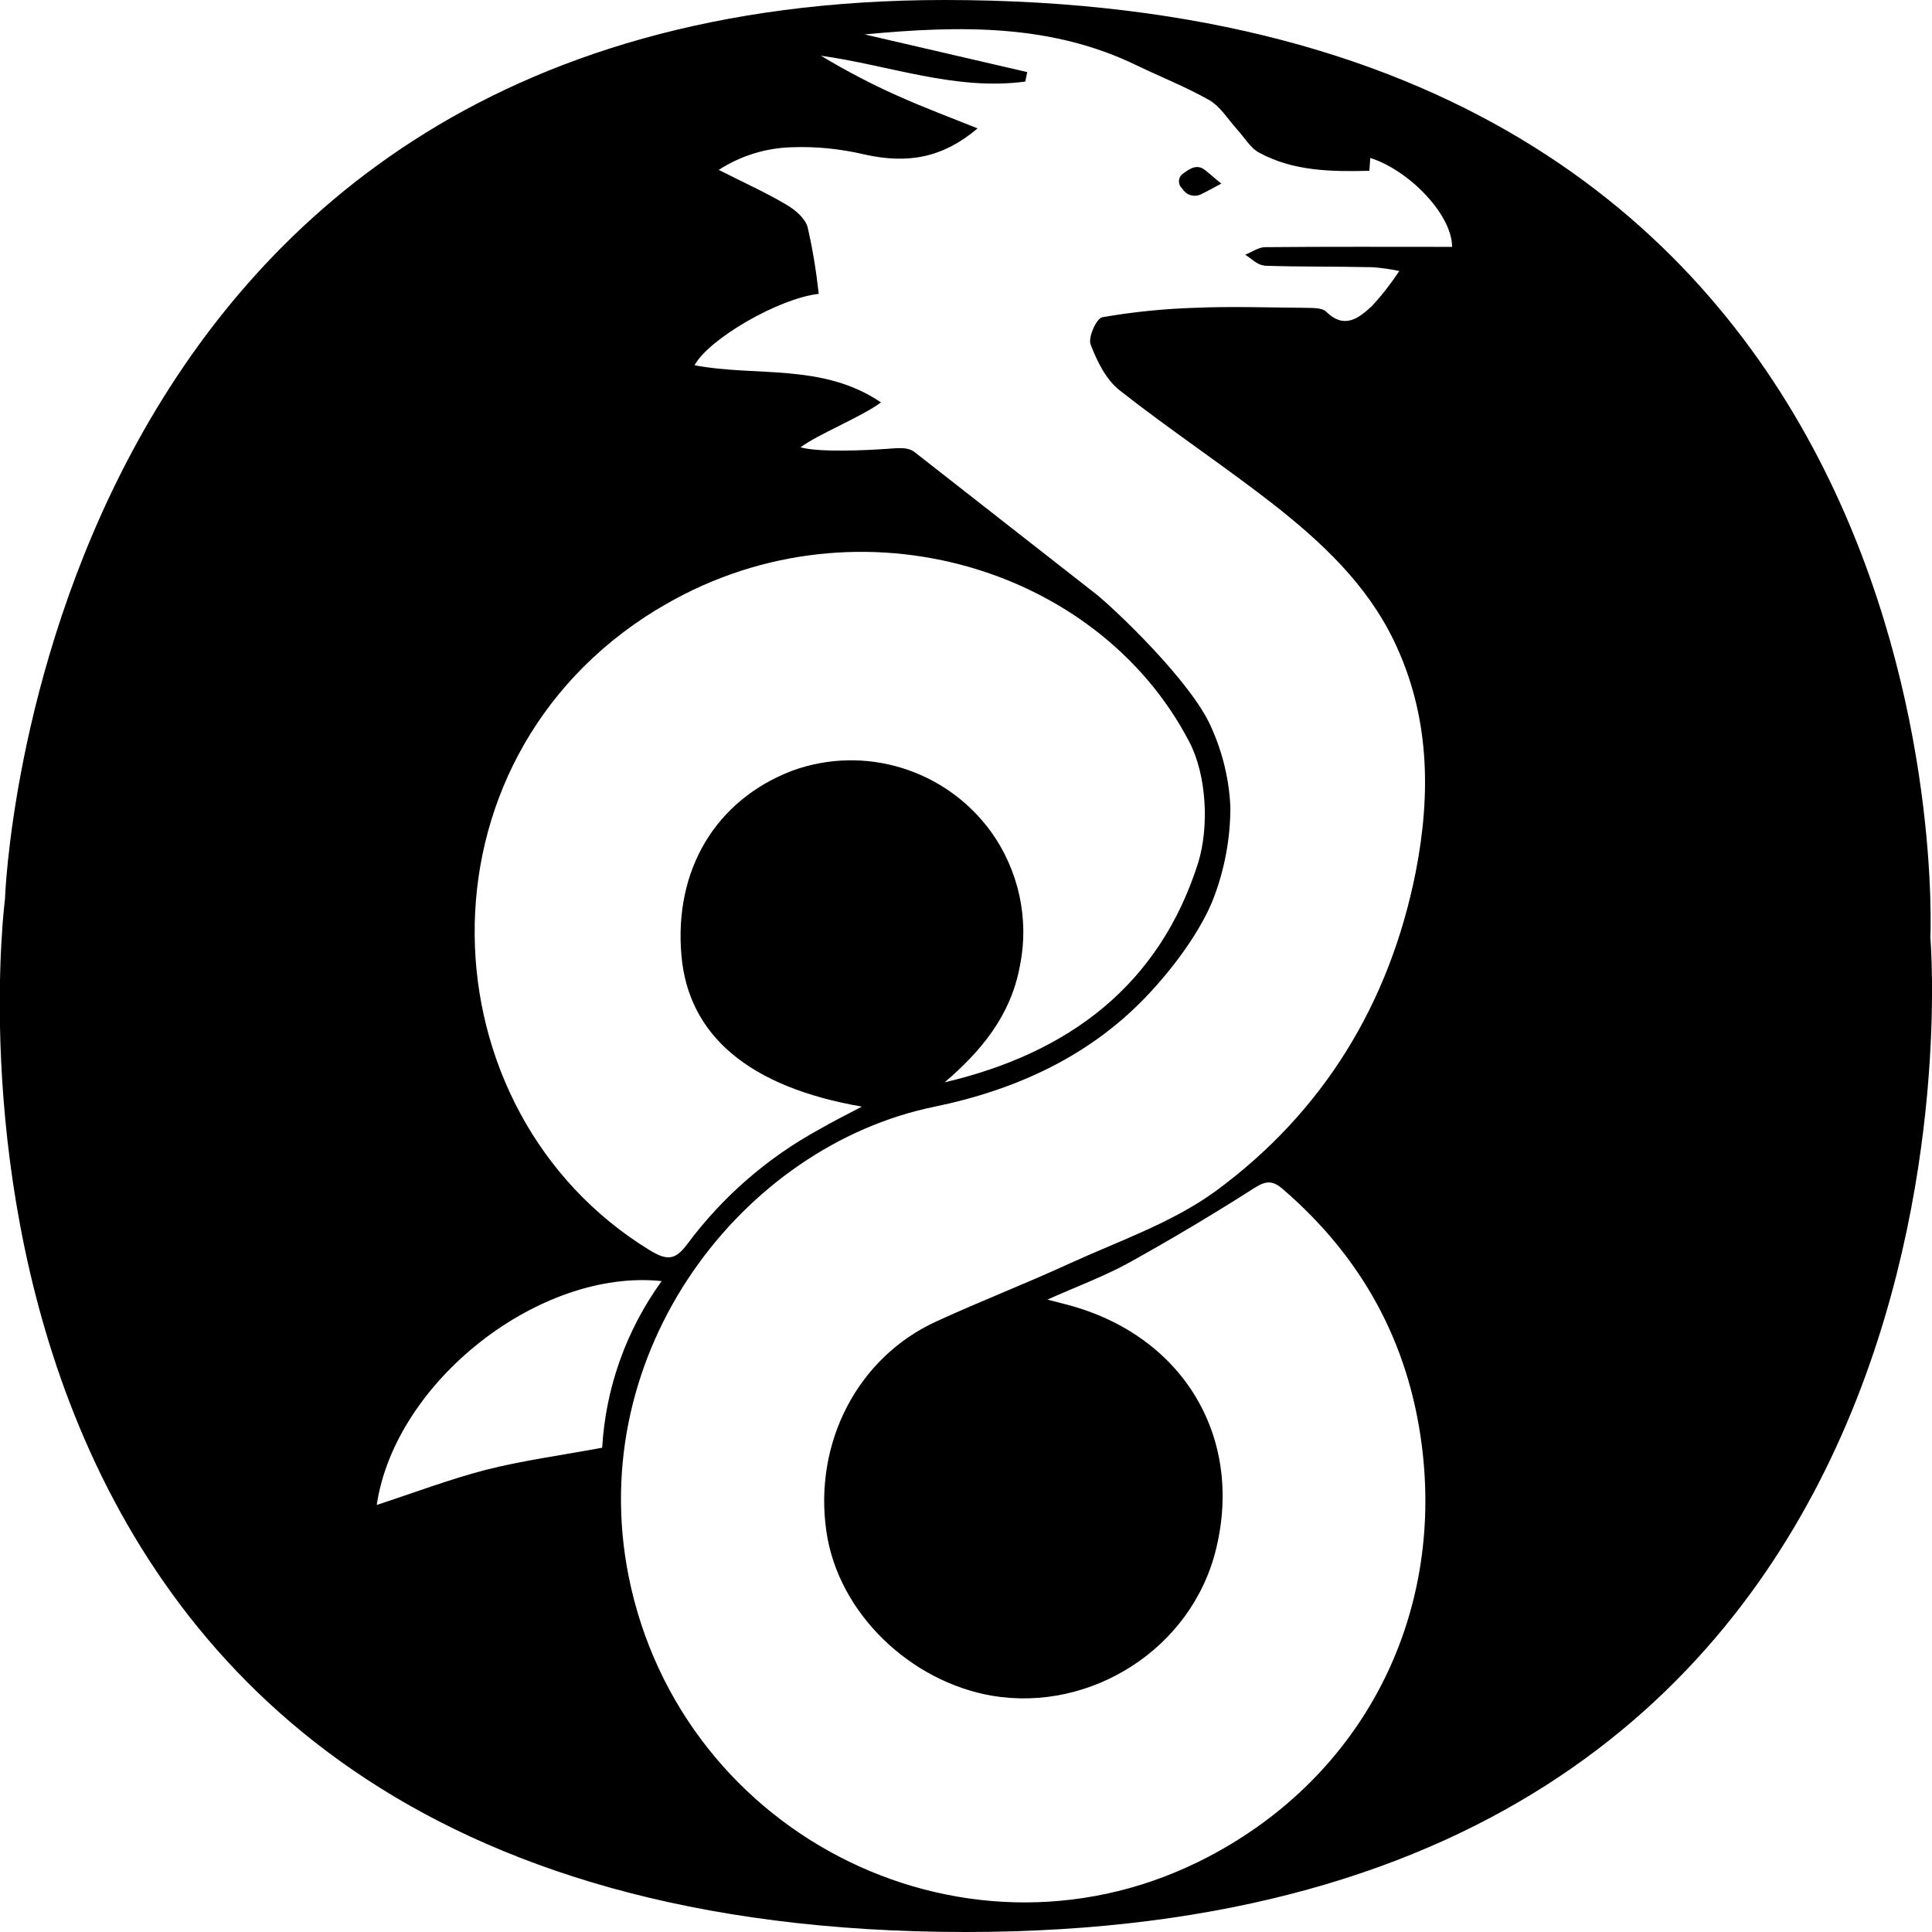
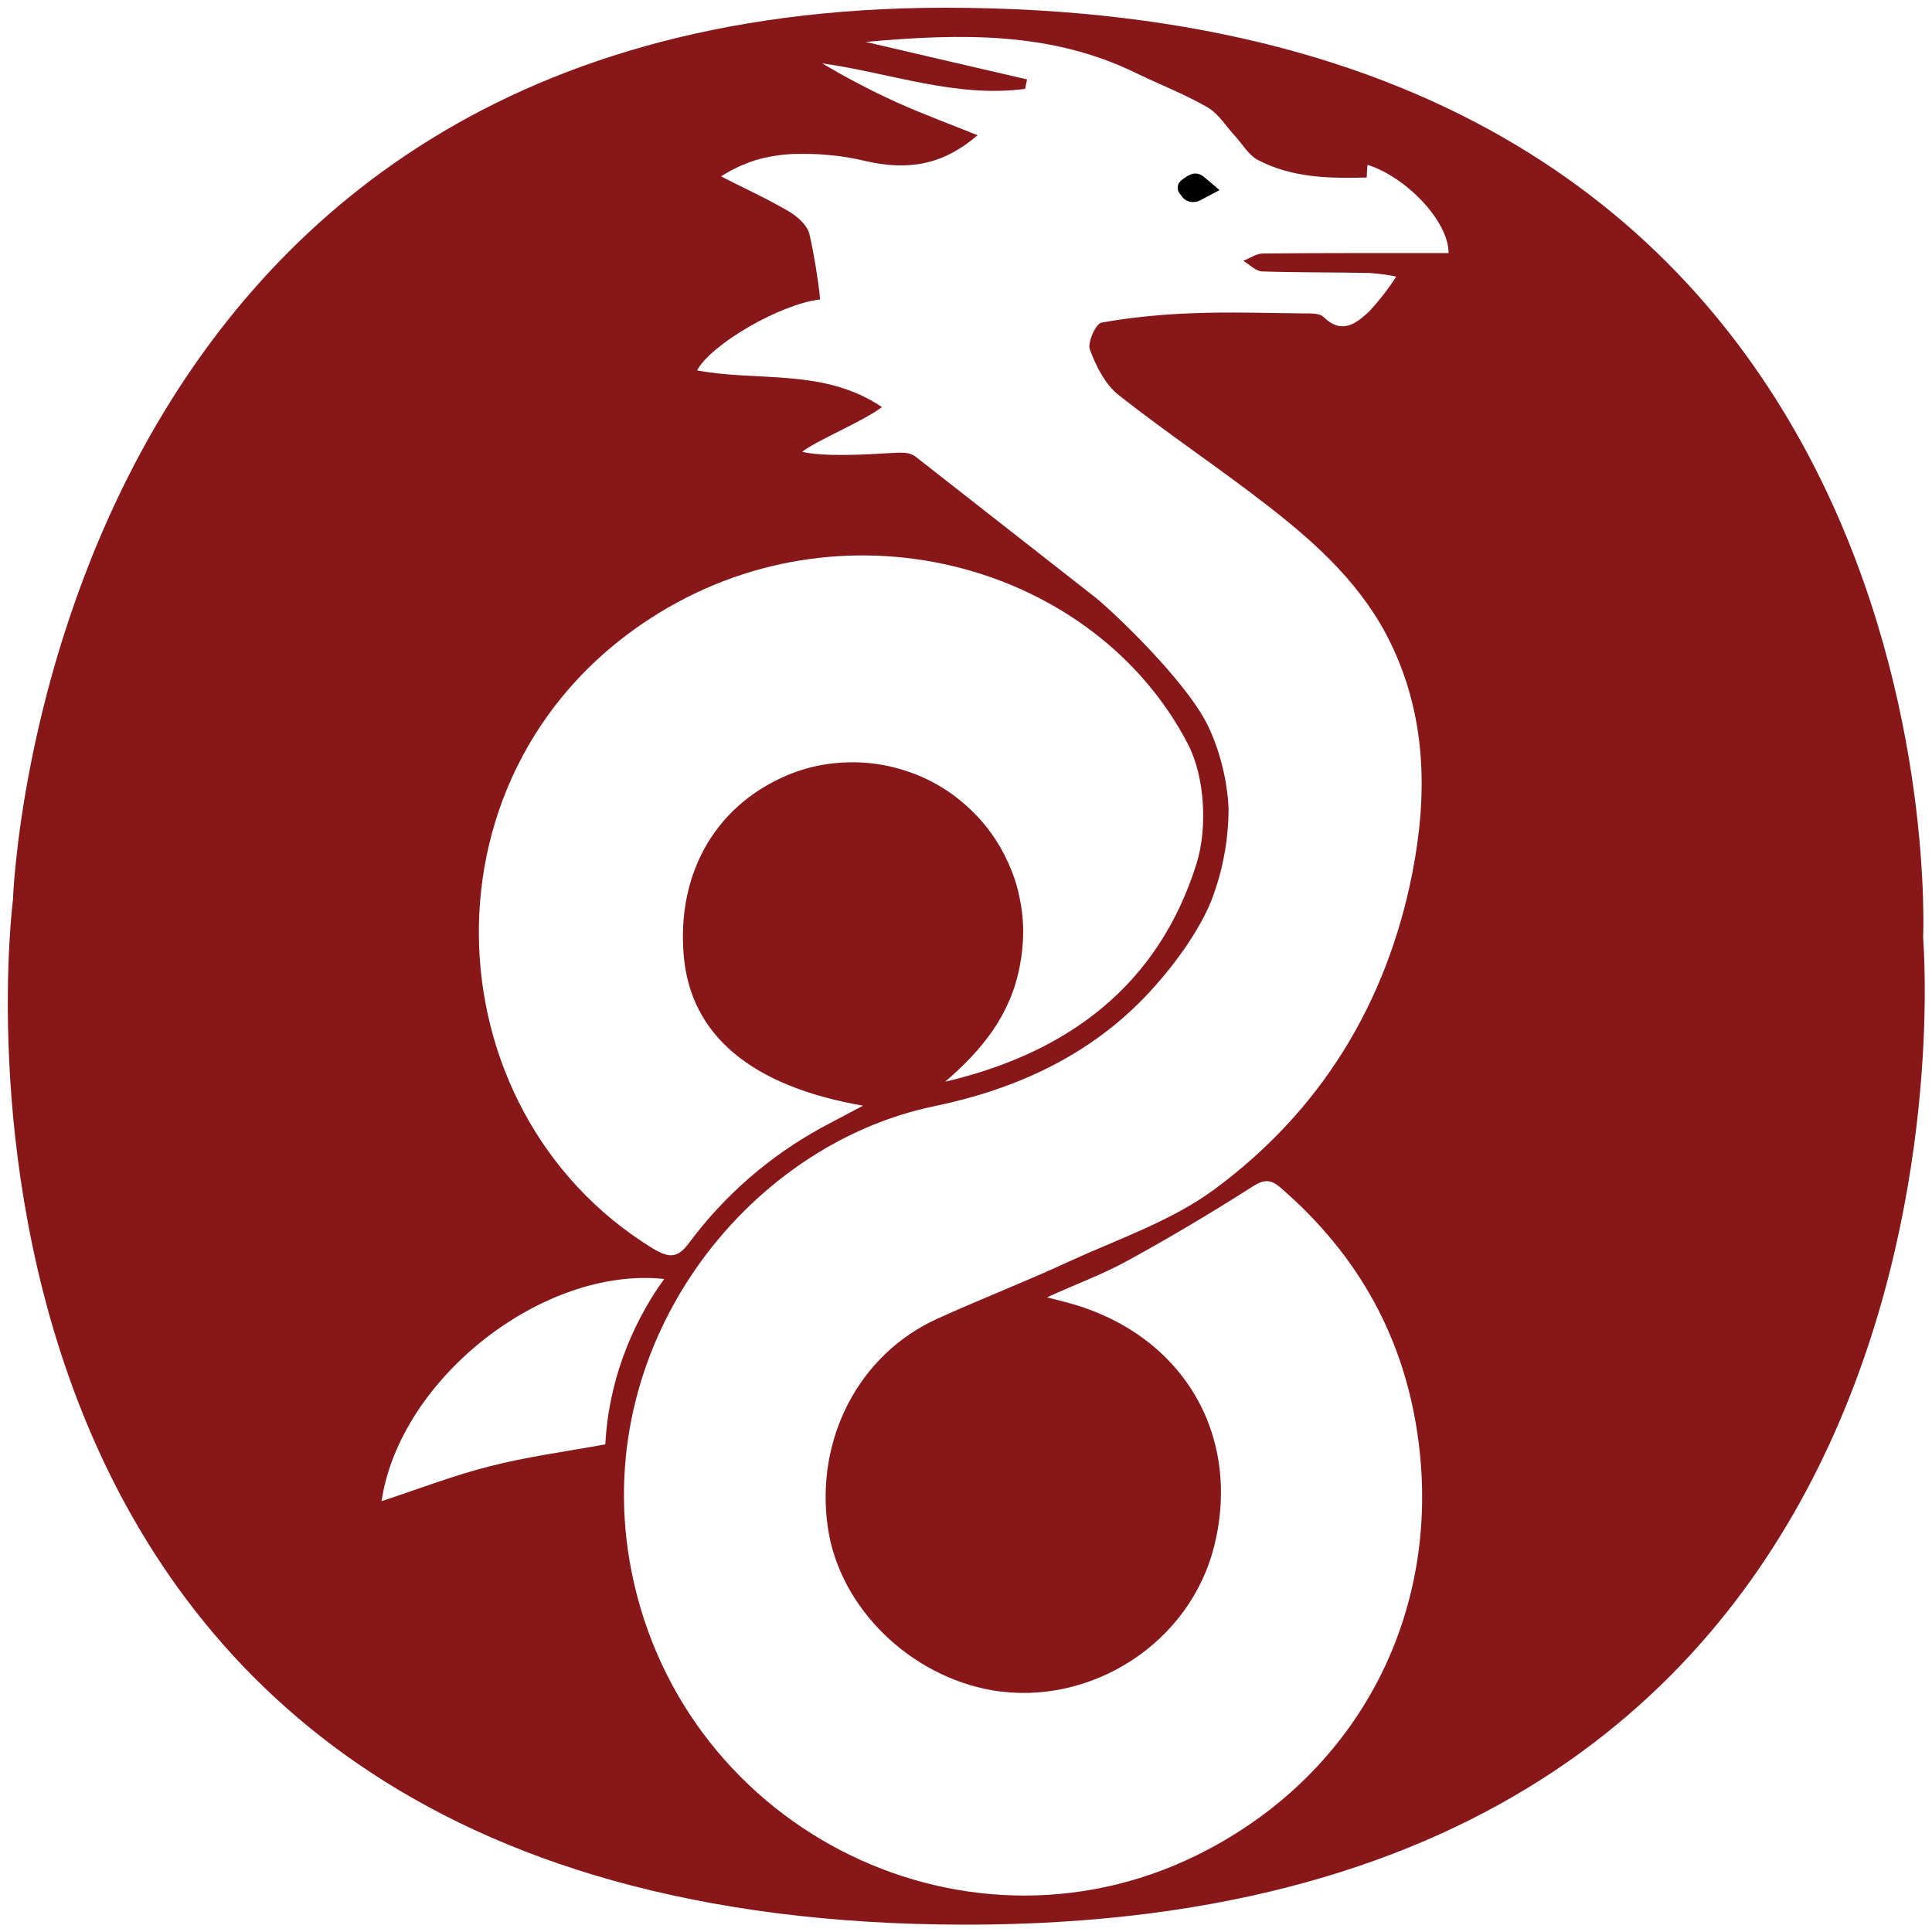
- <svg xmlns="http://www.w3.org/2000/svg" width="32" height="32" viewBox="0 0 32 32">
-   <path d="M31.973 15.527c0 0 0.735-15.527-16.328-15.527-15.088 0-15.563 14.896-15.563 14.896s-2.219 17.104 15.912 17.104c17.391 0 15.979-16.473 15.979-16.473zM10.875 10.099c3.199-1.959 7.292-0.76 8.823 2.188 0.292 0.557 0.329 1.416 0.147 2.005-0.641 2.020-2.136 3.151-4.199 3.635 0.609-0.52 1.095-1.109 1.245-1.921 0.161-0.781-0.016-1.593-0.484-2.24-0.751-1.025-2.089-1.437-3.287-1-1.265 0.485-1.959 1.641-1.833 3.063 0.115 1.317 1.115 2.177 2.989 2.5-0.281 0.145-0.495 0.256-0.703 0.375-0.86 0.469-1.609 1.12-2.193 1.907-0.192 0.255-0.323 0.276-0.615 0.099-3.765-2.301-4.011-8.088 0.104-10.609zM8.052 24.344c-0.604 0.156-1.192 0.38-1.812 0.583 0.301-2.041 2.697-3.921 4.719-3.708-0.584 0.808-0.928 1.765-0.985 2.76-0.671 0.125-1.307 0.209-1.921 0.365zM20.937 4.401c0.599 0.020 1.199 0.011 1.797 0.025 0.151 0.011 0.296 0.032 0.443 0.063-0.136 0.204-0.287 0.401-0.453 0.579-0.213 0.197-0.453 0.396-0.76 0.093-0.079-0.073-0.251-0.057-0.38-0.063-0.595-0.005-1.193-0.025-1.787 0-0.516 0.016-1.032 0.068-1.537 0.156-0.099 0.016-0.239 0.333-0.197 0.448 0.104 0.276 0.255 0.584 0.479 0.761 0.828 0.651 1.704 1.233 2.537 1.88 0.801 0.629 1.552 1.323 2.009 2.271 0.595 1.235 0.615 2.531 0.36 3.833-0.432 2.172-1.531 3.973-3.312 5.281-0.72 0.525-1.609 0.828-2.428 1.203-0.724 0.333-1.468 0.62-2.192 0.953-1.308 0.593-2.043 2.011-1.828 3.484 0.197 1.355 1.391 2.485 2.744 2.719 1.636 0.276 3.317-0.781 3.713-2.443 0.448-1.859-0.561-3.525-2.457-4.031l-0.339-0.088c0.505-0.224 0.943-0.387 1.348-0.609 0.704-0.391 1.396-0.803 2.073-1.235 0.203-0.131 0.312-0.131 0.484 0.020 1.303 1.125 2.079 2.532 2.297 4.251 0.36 2.844-0.984 5.459-3.525 6.796-3.933 2.073-8.745-0.285-9.615-4.645-0.74-3.729 1.891-7.12 5.061-7.771 1.365-0.281 2.615-0.849 3.584-1.901 0.625-0.677 0.927-1.255 1.031-1.52 0.193-0.491 0.292-1.016 0.292-1.543-0.020-0.457-0.129-0.905-0.317-1.323-0.328-0.755-1.599-1.959-1.912-2.208l-2.989-2.339c-0.104-0.088-0.224-0.084-0.479-0.063-0.308 0.021-1.089 0.063-1.423-0.025 0.271-0.209 1.011-0.505 1.333-0.745-0.968-0.656-2.072-0.421-3.088-0.615 0.235-0.437 1.396-1.109 2.057-1.183-0.041-0.369-0.099-0.733-0.183-1.099-0.036-0.145-0.203-0.292-0.349-0.375-0.348-0.208-0.724-0.375-1.124-0.579 0.359-0.233 0.781-0.364 1.208-0.375 0.407-0.016 0.812 0.027 1.208 0.12 0.724 0.161 1.297 0.052 1.871-0.432-0.453-0.183-0.901-0.349-1.339-0.547-0.433-0.193-0.849-0.412-1.256-0.657 1.131 0.156 2.224 0.584 3.385 0.428l0.032-0.157-2.693-0.624c1.604-0.152 3.099-0.172 4.511 0.515 0.401 0.193 0.812 0.355 1.197 0.573 0.188 0.109 0.313 0.323 0.464 0.489 0.12 0.131 0.219 0.308 0.369 0.385 0.563 0.303 1.183 0.313 1.819 0.297l0.015-0.213c0.641 0.203 1.355 0.937 1.355 1.473-1.031 0-2.068-0.005-3.099 0.005-0.109 0-0.219 0.084-0.328 0.125 0.104 0.063 0.203 0.172 0.312 0.177zM19.604 2.869c-0.093 0.057-0.104 0.183-0.020 0.256 0.067 0.115 0.213 0.151 0.328 0.083 0.099-0.047 0.197-0.104 0.317-0.167-0.099-0.077-0.177-0.151-0.256-0.213-0.14-0.12-0.255-0.041-0.369 0.041z" />
+ <svg xmlns="http://www.w3.org/2000/svg" viewBox="0 0 1000 1000">
+   <path d="m500 996.2c-562.1 0-493.3-530.4-493.3-530.4s14.6-461.8 482.5-461.8c529.1 0 506.2 481.4 506.2 481.4 0 .1 43.8 510.8-495.4 510.8zm-162.1-350c9 5.4 13.1 4.8 19-3.2q6.8-9.1 14.5-17.4 7.7-8.3 16.3-15.8 8.5-7.4 17.8-13.9 9.4-6.5 19.3-12c6.6-3.6 13.3-7 21.9-11.6-58.1-10.1-89.2-36.6-92.8-77.6-3.8-44 17.7-79.9 57-94.8 8.9-3.3 18.4-5.1 27.9-5.3 9.6-.3 19.1 1 28.2 3.8 9.2 2.7 17.8 7 25.6 12.5 7.7 5.6 14.6 12.3 20.2 20 3.6 5 6.6 10.2 9.1 15.8 2.5 5.5 4.5 11.3 5.7 17.3 1.3 5.9 2 12 2 18.1s-.6 12.2-1.8 18.1c-4.8 25.3-19.7 43.5-38.6 59.7 63.9-15 110.4-50.1 130.1-112.8 5.7-18.2 4.5-44.8-4.5-62.1-47.5-91.4-174.3-128.5-273.6-67.8-127.7 78.1-120.1 257.5-3.3 329zm-24.6 101.4q.6-11.5 2.9-22.8 2.3-11.4 6.2-22.2 3.9-10.9 9.3-21.1 5.3-10.2 12.1-19.5c-62.7-6.7-136.9 51.6-146.3 115 19.2-6.3 37.4-13.4 56.2-18.1 19.1-4.9 38.7-7.5 59.6-11.3zm330.2-612.6c3.4-1.3 6.8-3.8 10.2-3.8 32-.3 64.1-.2 96.1-.2 0-16.7-22.2-39.5-42-45.7-.2 2.3-.3 4.4-.4 6.6-19.7.5-39 .1-56.5-9.2-4.6-2.5-7.7-7.9-11.4-12-4.8-5.1-8.6-11.7-14.4-15.1-11.8-6.8-24.7-11.8-37.1-17.8-43.8-21.4-90.1-20.6-139.9-16.1 29.7 6.9 56.6 13.2 83.5 19.4q-.5 2.5-1 4.9c-35.9 4.8-69.9-8.3-105-13.2q4.7 2.8 9.5 5.5t9.7 5.2q4.9 2.6 9.8 5 5 2.4 10 4.7c13.5 6 27.5 11.2 41.4 16.8-17.7 15.2-35.5 18.5-57.8 13.4q-4.6-1.1-9.3-1.9-4.6-.8-9.4-1.2-4.7-.5-9.4-.6-4.7-.1-9.4 0-5 .2-9.9 1t-9.7 2.2q-4.7 1.5-9.2 3.6-4.5 2.1-8.7 4.8c12.5 6.4 24 11.6 34.9 18 4.5 2.6 9.6 7.1 10.8 11.7q1 4.2 1.8 8.4.8 4.3 1.5 8.5.7 4.3 1.3 8.5.6 4.3 1 8.6c-20.5 2.3-56.4 23.1-63.7 36.7 31.4 6 65.7-1.3 95.7 19-9.9 7.5-32.9 16.8-41.3 23.1 10.4 2.8 34.6 1.4 44 .8 8-.5 11.7-.7 15 2l92.6 72.5c9.7 7.8 49 45 59.3 68.4q2.2 4.9 3.9 9.9 1.7 5 2.9 10.2 1.3 5.1 2 10.4.8 5.2 1 10.5 0 6.2-.6 12.3-.5 6.1-1.7 12.1-1.1 6-2.8 11.9-1.7 5.9-3.9 11.6c-3.2 8.1-12.6 26.2-32 47.2-30.1 32.5-68.7 50.1-111 58.9-98.4 20.2-180.1 125.2-157 241 26.9 135.2 176.1 208.3 298 144 78.8-41.5 120.6-122.6 109.4-210.8-6.8-53.4-30.9-96.8-71.3-131.8-5.3-4.6-8.7-4.6-14.9-.6q-31.6 20.2-64.4 38.2c-12.5 6.9-26.1 11.9-41.8 19 5.4 1.4 8 2 10.5 2.7 58.8 15.7 90.2 67.3 76.3 125.1-12.3 51.4-64.5 84.2-115.1 75.6-42.2-7.3-79-42.3-85.1-84.2-6.7-45.7 16-89.7 56.6-108.1 22.4-10.2 45.5-19.1 67.9-29.5 25.5-11.7 53.1-21 75.3-37.3 55.2-40.6 89.4-96.4 102.7-163.8 7.9-40.4 7.4-80.6-11.1-118.9-14.2-29.4-37.4-50.8-62.4-70.3-25.7-20.1-53-38.2-78.6-58.4-6.9-5.5-11.6-14.9-14.8-23.5-1.3-3.6 3.1-13.4 6-13.9q6-1.1 11.9-1.9 5.9-.8 11.9-1.4 6-.6 12-1t12-.6c18.4-.7 36.9-.1 55.3.1 4 .1 9.5-.4 11.8 1.8 9.5 9.4 17 3.4 23.7-2.8q1.9-2.1 3.8-4.3l3.6-4.4 3.4-4.6q1.6-2.3 3.2-4.7-1.7-.3-3.4-.7-1.7-.3-3.5-.5l-3.4-.4q-1.8-.2-3.5-.3c-18.6-.4-37.2-.2-55.7-.8-3.3-.2-6.5-3.6-9.7-5.5z" fill="#88171a" fill-rule="evenodd" />
+   <path d="m623.3 91.7c2.5 2 4.9 4.1 7.9 6.7-3.7 2-6.7 3.6-9.8 5.2q-1.3.7-2.8.9-1.4.2-2.9-.1-1.4-.4-2.6-1.3-1.1-.9-1.9-2.2-.8-.8-1.3-1.9-.4-1.1-.3-2.2.1-1.2.7-2.2.6-.9 1.6-1.6c3.5-2.7 7.1-4.9 11.4-1.3z" />
</svg>
